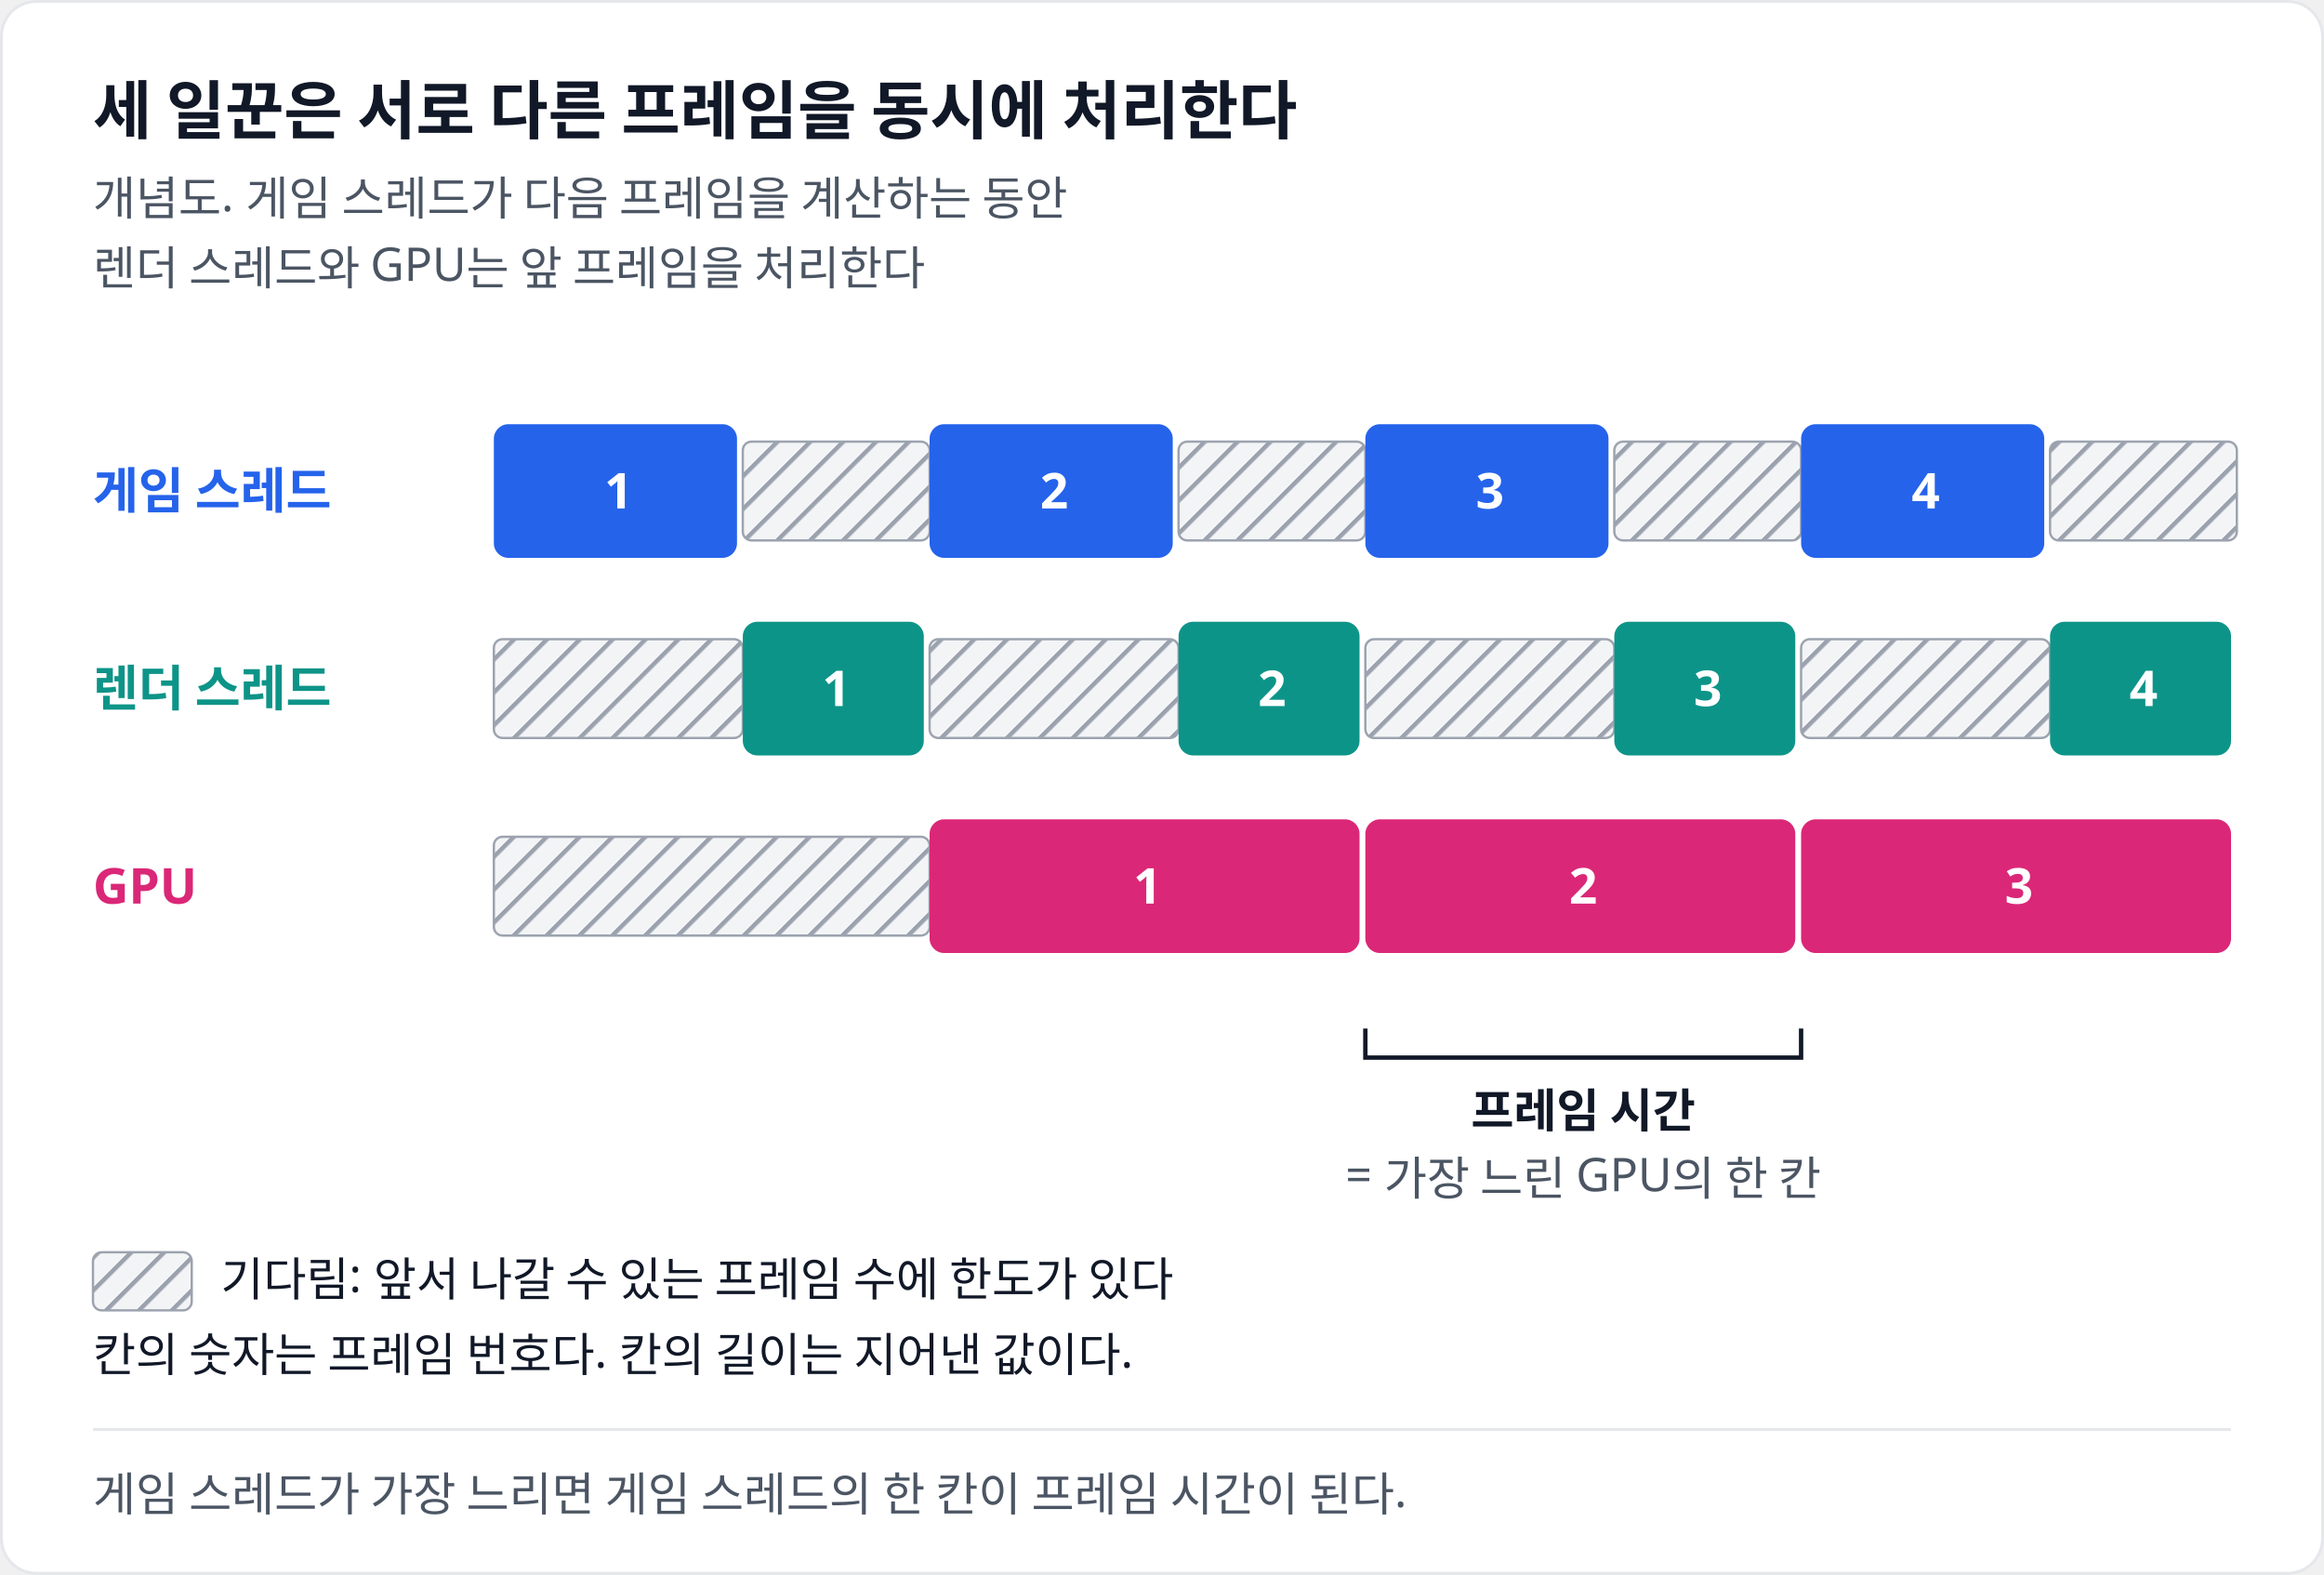
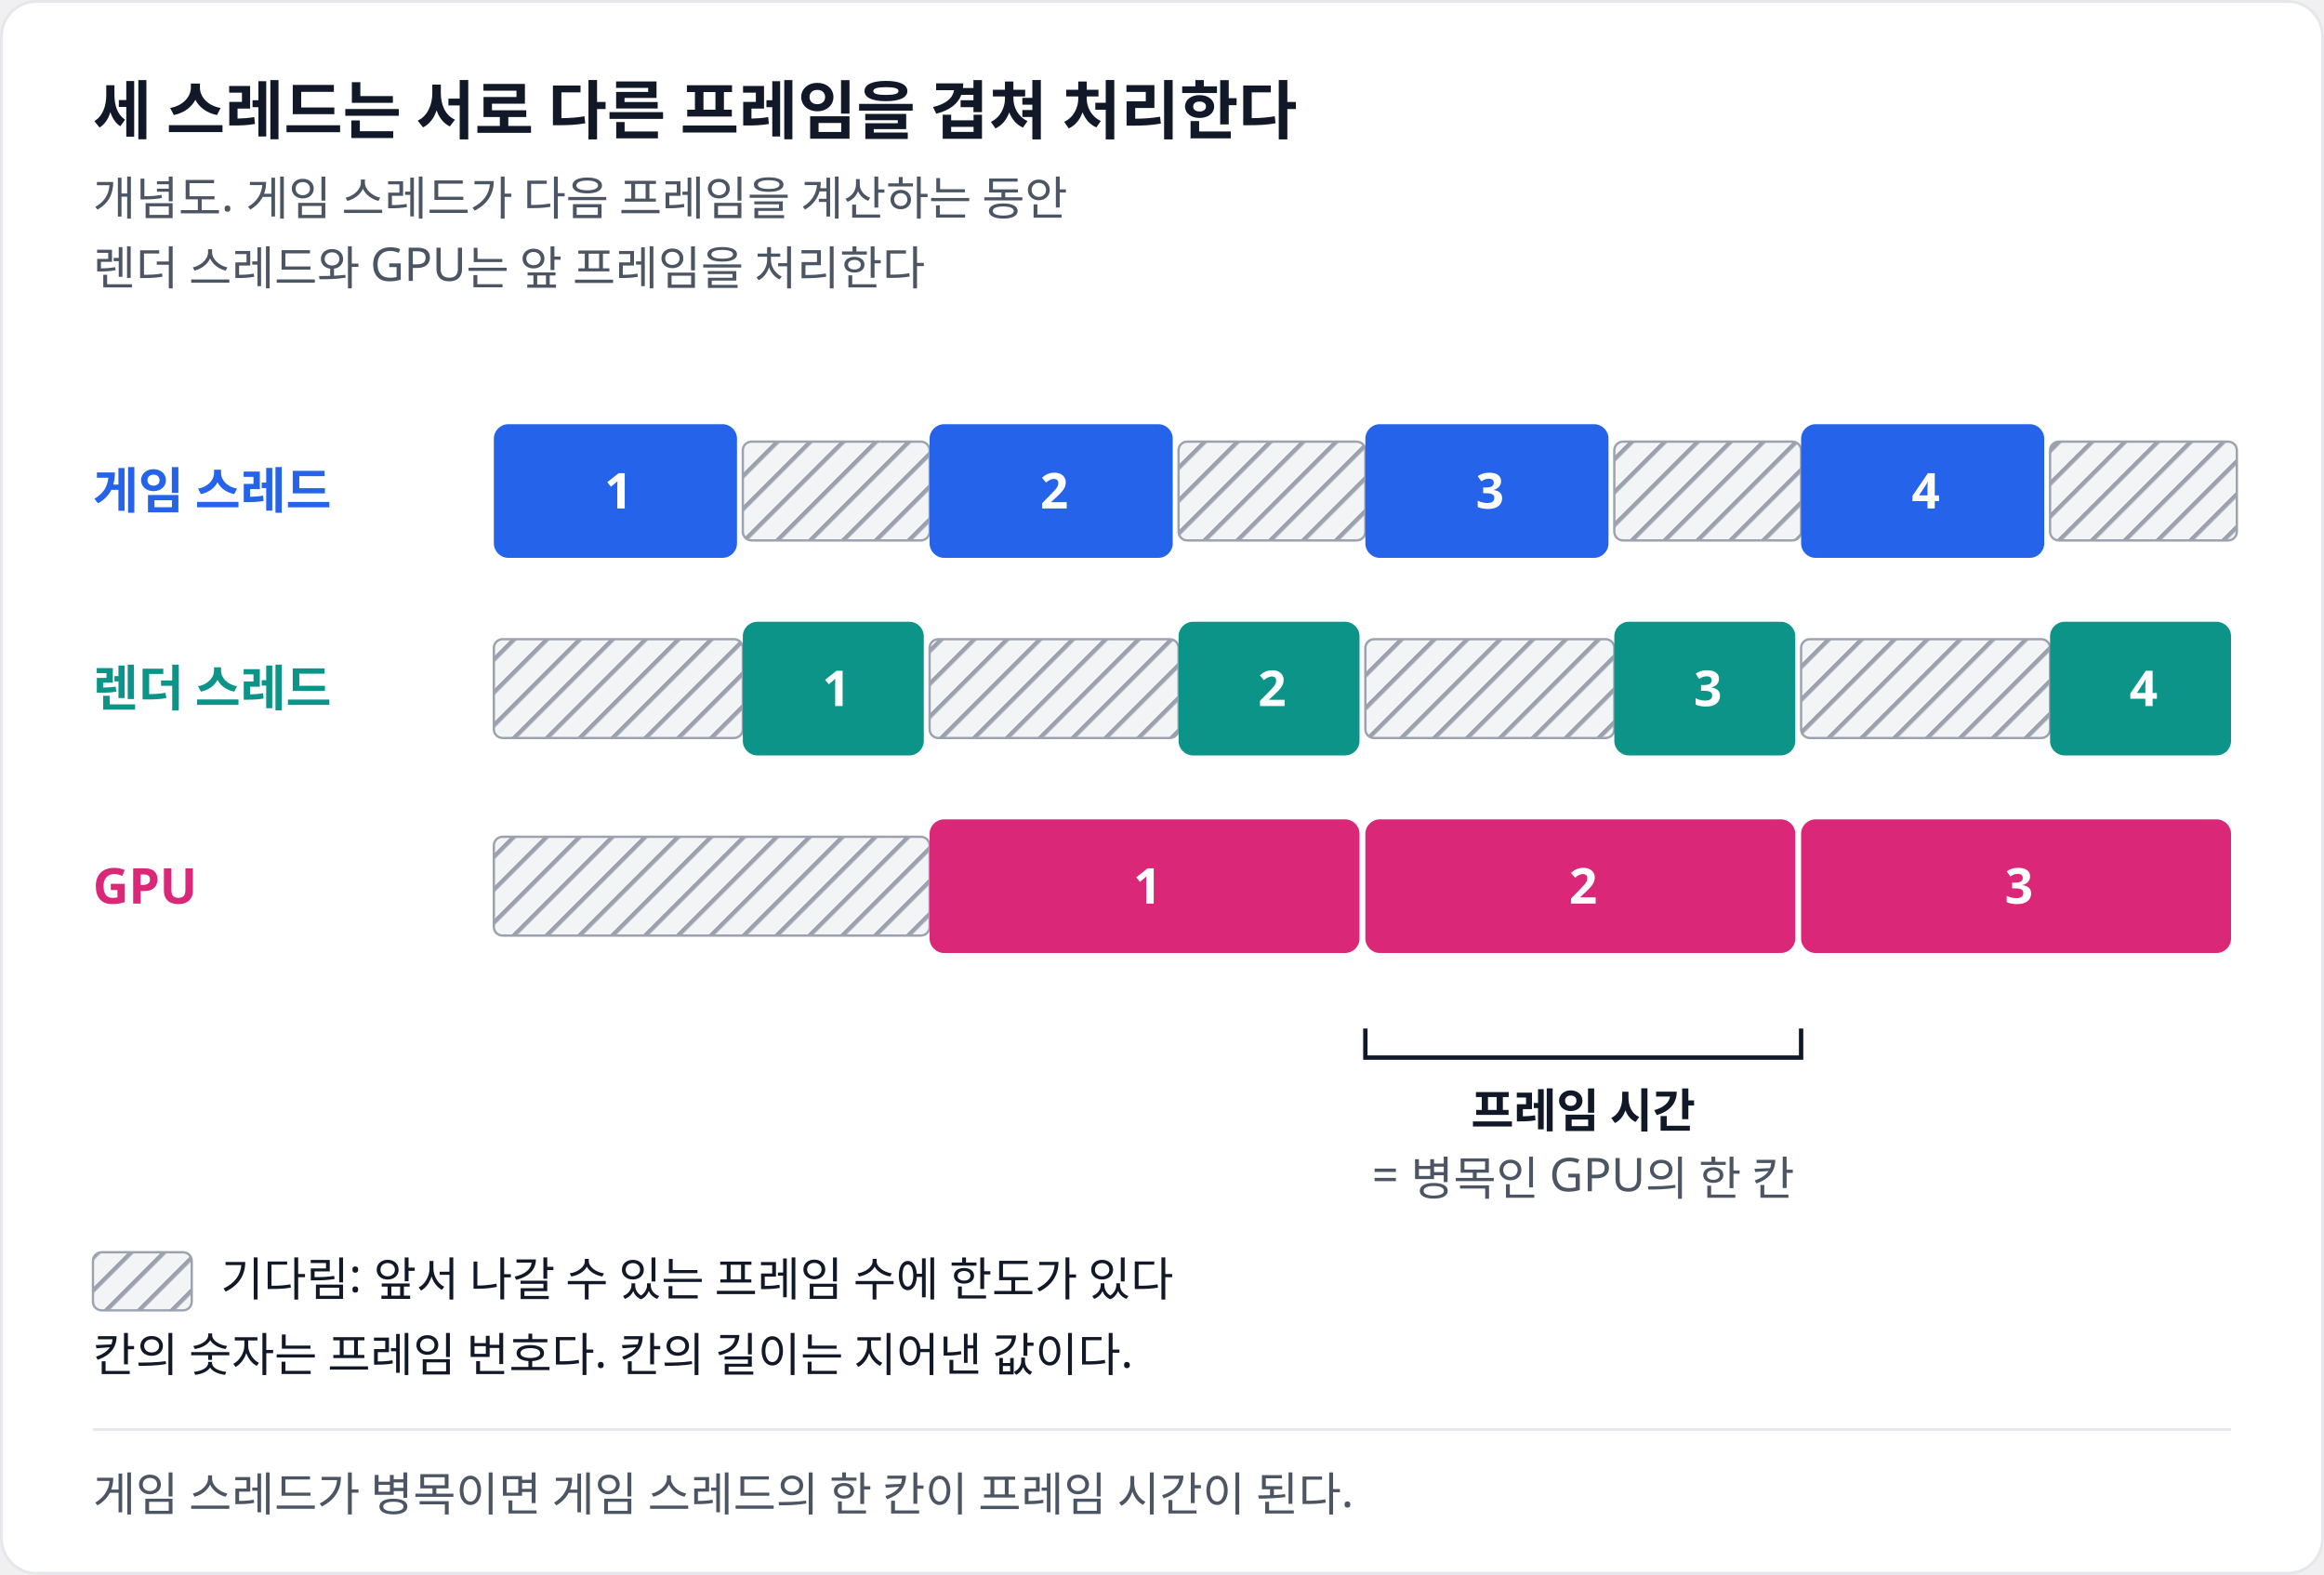
<svg xmlns="http://www.w3.org/2000/svg" width="800" height="542" viewBox="0 0 800 542" font-family="Malgun Gothic, Apple SD Gothic Neo, Noto Sans KR, Segoe UI, sans-serif" font-size="16" fill="#111827">
  <defs>
    <pattern id="hatch" width="8" height="8" patternUnits="userSpaceOnUse" patternTransform="rotate(45)">
      <rect width="8" height="8" fill="#f3f4f6" />
      <line x1="0" y1="0" x2="0" y2="8" stroke="#9ca3af" stroke-width="3" />
    </pattern>
    <pattern id="shade" width="7" height="7" patternUnits="userSpaceOnUse" patternTransform="rotate(45)">
-       <line x1="0" y1="0" x2="0" y2="7" stroke="#ffffff" stroke-opacity="0.55" stroke-width="2.5" />
+       <line x1="0" y1="0" x2="0" y2="7" stroke="#ffffff" stroke-opacity="0.6" stroke-width="2.5" />
    </pattern>
+     <marker id="arrow" viewBox="0 0 10 10" refX="9" refY="5" markerWidth="7" markerHeight="7" orient="auto-start-reverse">
+       <path d="M0 0 L10 5 L0 10 z" fill="#374151" />
+     </marker>
+     <marker id="arrowb" viewBox="0 0 10 10" refX="9" refY="5" markerWidth="7" markerHeight="7" orient="auto-start-reverse">
+       <path d="M0 0 L10 5 L0 10 z" fill="#2563eb" />
+     </marker>
  </defs>
  <rect x="0.5" y="0.5" width="799" height="541" rx="12" fill="#ffffff" stroke="#e5e7eb" />
-   <text x="32" y="46" font-size="22" font-weight="700">세 일꾼은 서로 다른 프레임을 동시에 처리한다</text>
+   <text x="32" y="46" font-size="22" font-weight="700">세 스레드는 서로 다른 프레임을 겹쳐 처리한다</text>
  <text x="32" y="74" font-size="16" fill="#4b5563">개념도. 게임 스레드가 다음 프레임을 계산하는 동안</text>
  <text x="32" y="98" font-size="16" fill="#4b5563">렌더 스레드와 GPU는 앞 프레임을 처리한다</text>
  <text x="32" y="175" font-size="17" font-weight="700" fill="#2563eb">게임 스레드</text>
  <rect x="255.7" y="152" width="64.3" height="34" rx="3" fill="url(#hatch)" stroke="#9ca3af" stroke-width="0.8" />
  <rect x="405.7" y="152" width="64.3" height="34" rx="3" fill="url(#hatch)" stroke="#9ca3af" stroke-width="0.8" />
  <rect x="555.7" y="152" width="64.3" height="34" rx="3" fill="url(#hatch)" stroke="#9ca3af" stroke-width="0.8" />
  <rect x="705.7" y="152" width="64.3" height="34" rx="3" fill="url(#hatch)" stroke="#9ca3af" stroke-width="0.8" />
  <rect x="170.0" y="146" width="83.7" height="46" rx="5" fill="#2563eb" />
  <text x="212.9" y="175" text-anchor="middle" font-size="17" font-weight="700" fill="white">1</text>
  <rect x="320.0" y="146" width="83.7" height="46" rx="5" fill="#2563eb" />
  <text x="362.9" y="175" text-anchor="middle" font-size="17" font-weight="700" fill="white">2</text>
  <rect x="470.0" y="146" width="83.7" height="46" rx="5" fill="#2563eb" />
  <text x="512.9" y="175" text-anchor="middle" font-size="17" font-weight="700" fill="white">3</text>
  <rect x="620.0" y="146" width="83.7" height="46" rx="5" fill="#2563eb" />
  <text x="662.9" y="175" text-anchor="middle" font-size="17" font-weight="700" fill="white">4</text>
  <text x="32" y="243" font-size="17" font-weight="700" fill="#0d9488">렌더 스레드</text>
  <rect x="170.0" y="220" width="85.7" height="34" rx="3" fill="url(#hatch)" stroke="#9ca3af" stroke-width="0.8" />
  <rect x="320.0" y="220" width="85.7" height="34" rx="3" fill="url(#hatch)" stroke="#9ca3af" stroke-width="0.8" />
  <rect x="470.0" y="220" width="85.7" height="34" rx="3" fill="url(#hatch)" stroke="#9ca3af" stroke-width="0.8" />
  <rect x="620.0" y="220" width="85.7" height="34" rx="3" fill="url(#hatch)" stroke="#9ca3af" stroke-width="0.8" />
  <rect x="255.7" y="214" width="62.3" height="46" rx="5" fill="#0d9488" />
  <text x="287.9" y="243" text-anchor="middle" font-size="17" font-weight="700" fill="white">1</text>
  <rect x="405.7" y="214" width="62.3" height="46" rx="5" fill="#0d9488" />
  <text x="437.9" y="243" text-anchor="middle" font-size="17" font-weight="700" fill="white">2</text>
  <rect x="555.7" y="214" width="62.3" height="46" rx="5" fill="#0d9488" />
  <text x="587.9" y="243" text-anchor="middle" font-size="17" font-weight="700" fill="white">3</text>
  <rect x="705.7" y="214" width="62.3" height="46" rx="5" fill="#0d9488" />
  <text x="737.9" y="243" text-anchor="middle" font-size="17" font-weight="700" fill="white">4</text>
  <text x="32" y="311" font-size="17" font-weight="700" fill="#db2777">GPU</text>
  <rect x="170.0" y="288" width="150.0" height="34" rx="3" fill="url(#hatch)" stroke="#9ca3af" stroke-width="0.8" />
  <rect x="320.0" y="282" width="148.0" height="46" rx="5" fill="#db2777" />
  <text x="395.0" y="311" text-anchor="middle" font-size="17" font-weight="700" fill="white">1</text>
  <rect x="470.0" y="282" width="148.0" height="46" rx="5" fill="#db2777" />
  <text x="545.0" y="311" text-anchor="middle" font-size="17" font-weight="700" fill="white">2</text>
  <rect x="620.0" y="282" width="148.0" height="46" rx="5" fill="#db2777" />
  <text x="695.0" y="311" text-anchor="middle" font-size="17" font-weight="700" fill="white">3</text>
  <path d="M470.0 354 L470.0 364 L620.0 364 L620.0 354" fill="none" stroke="#111827" stroke-width="1.5" />
  <text x="545.0" y="388" text-anchor="middle" font-size="16" font-weight="700">프레임 시간</text>
-   <text x="545.0" y="410" text-anchor="middle" font-size="16" fill="#4b5563">= 가장 느린 GPU의 한 칸</text>
+   <text x="545.0" y="410" text-anchor="middle" font-size="16" fill="#4b5563">= 병목인 GPU의 한 칸</text>
  <rect x="32" y="431" width="34" height="20" rx="3" fill="url(#hatch)" stroke="#9ca3af" stroke-width="0.8" />
  <text x="76" y="446" font-size="16">기다림: 앞서 나갈 수 있는 프레임 수에 한도가 있다</text>
  <text x="32" y="472" font-size="16">칸의 숫자는 프레임 번호다. 칸의 길이는 지어낸 값이다.</text>
  <line x1="32" y1="492" x2="768" y2="492" stroke="#e5e7eb" />
-   <text x="32" y="520" font-size="16" fill="#4b5563">게임 스레드가 가장 느리면 게임 스레드의 한 칸이 프레임 시간이 된다.</text>
+   <text x="32" y="520" font-size="16" fill="#4b5563">게임 스레드가 병목이면 게임 스레드의 한 칸이 프레임 시간이 된다.</text>
</svg>
